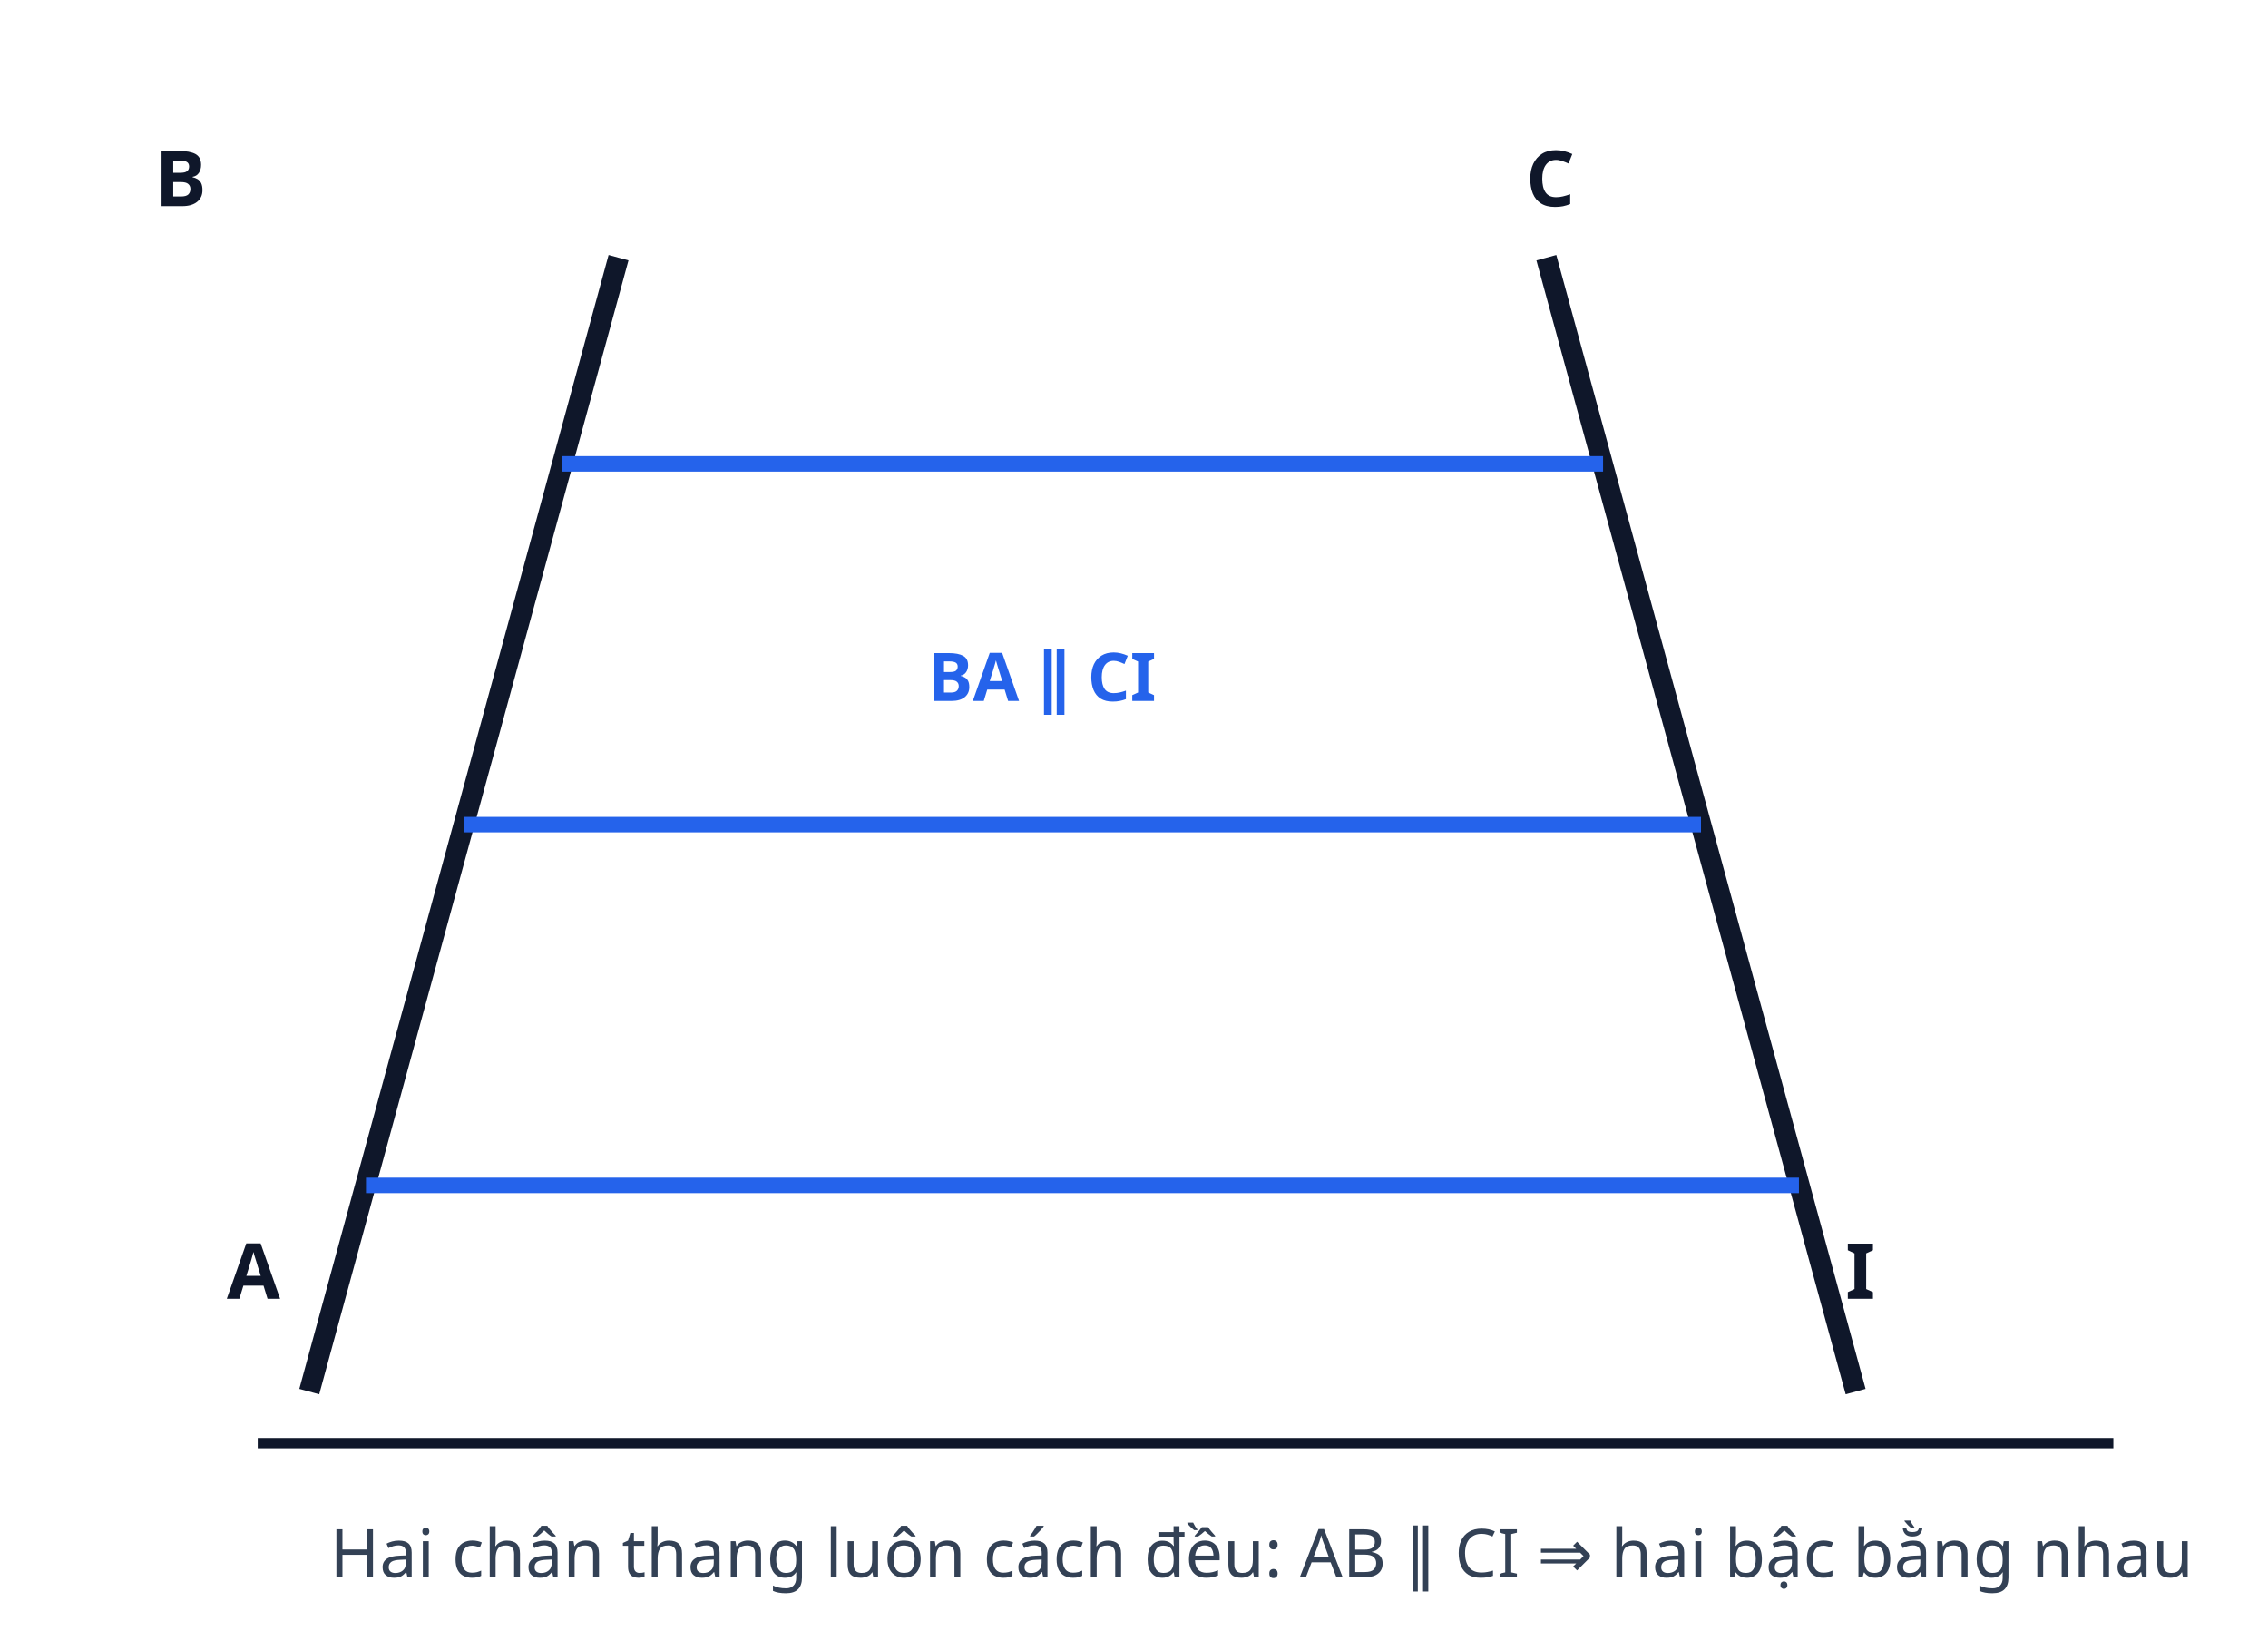
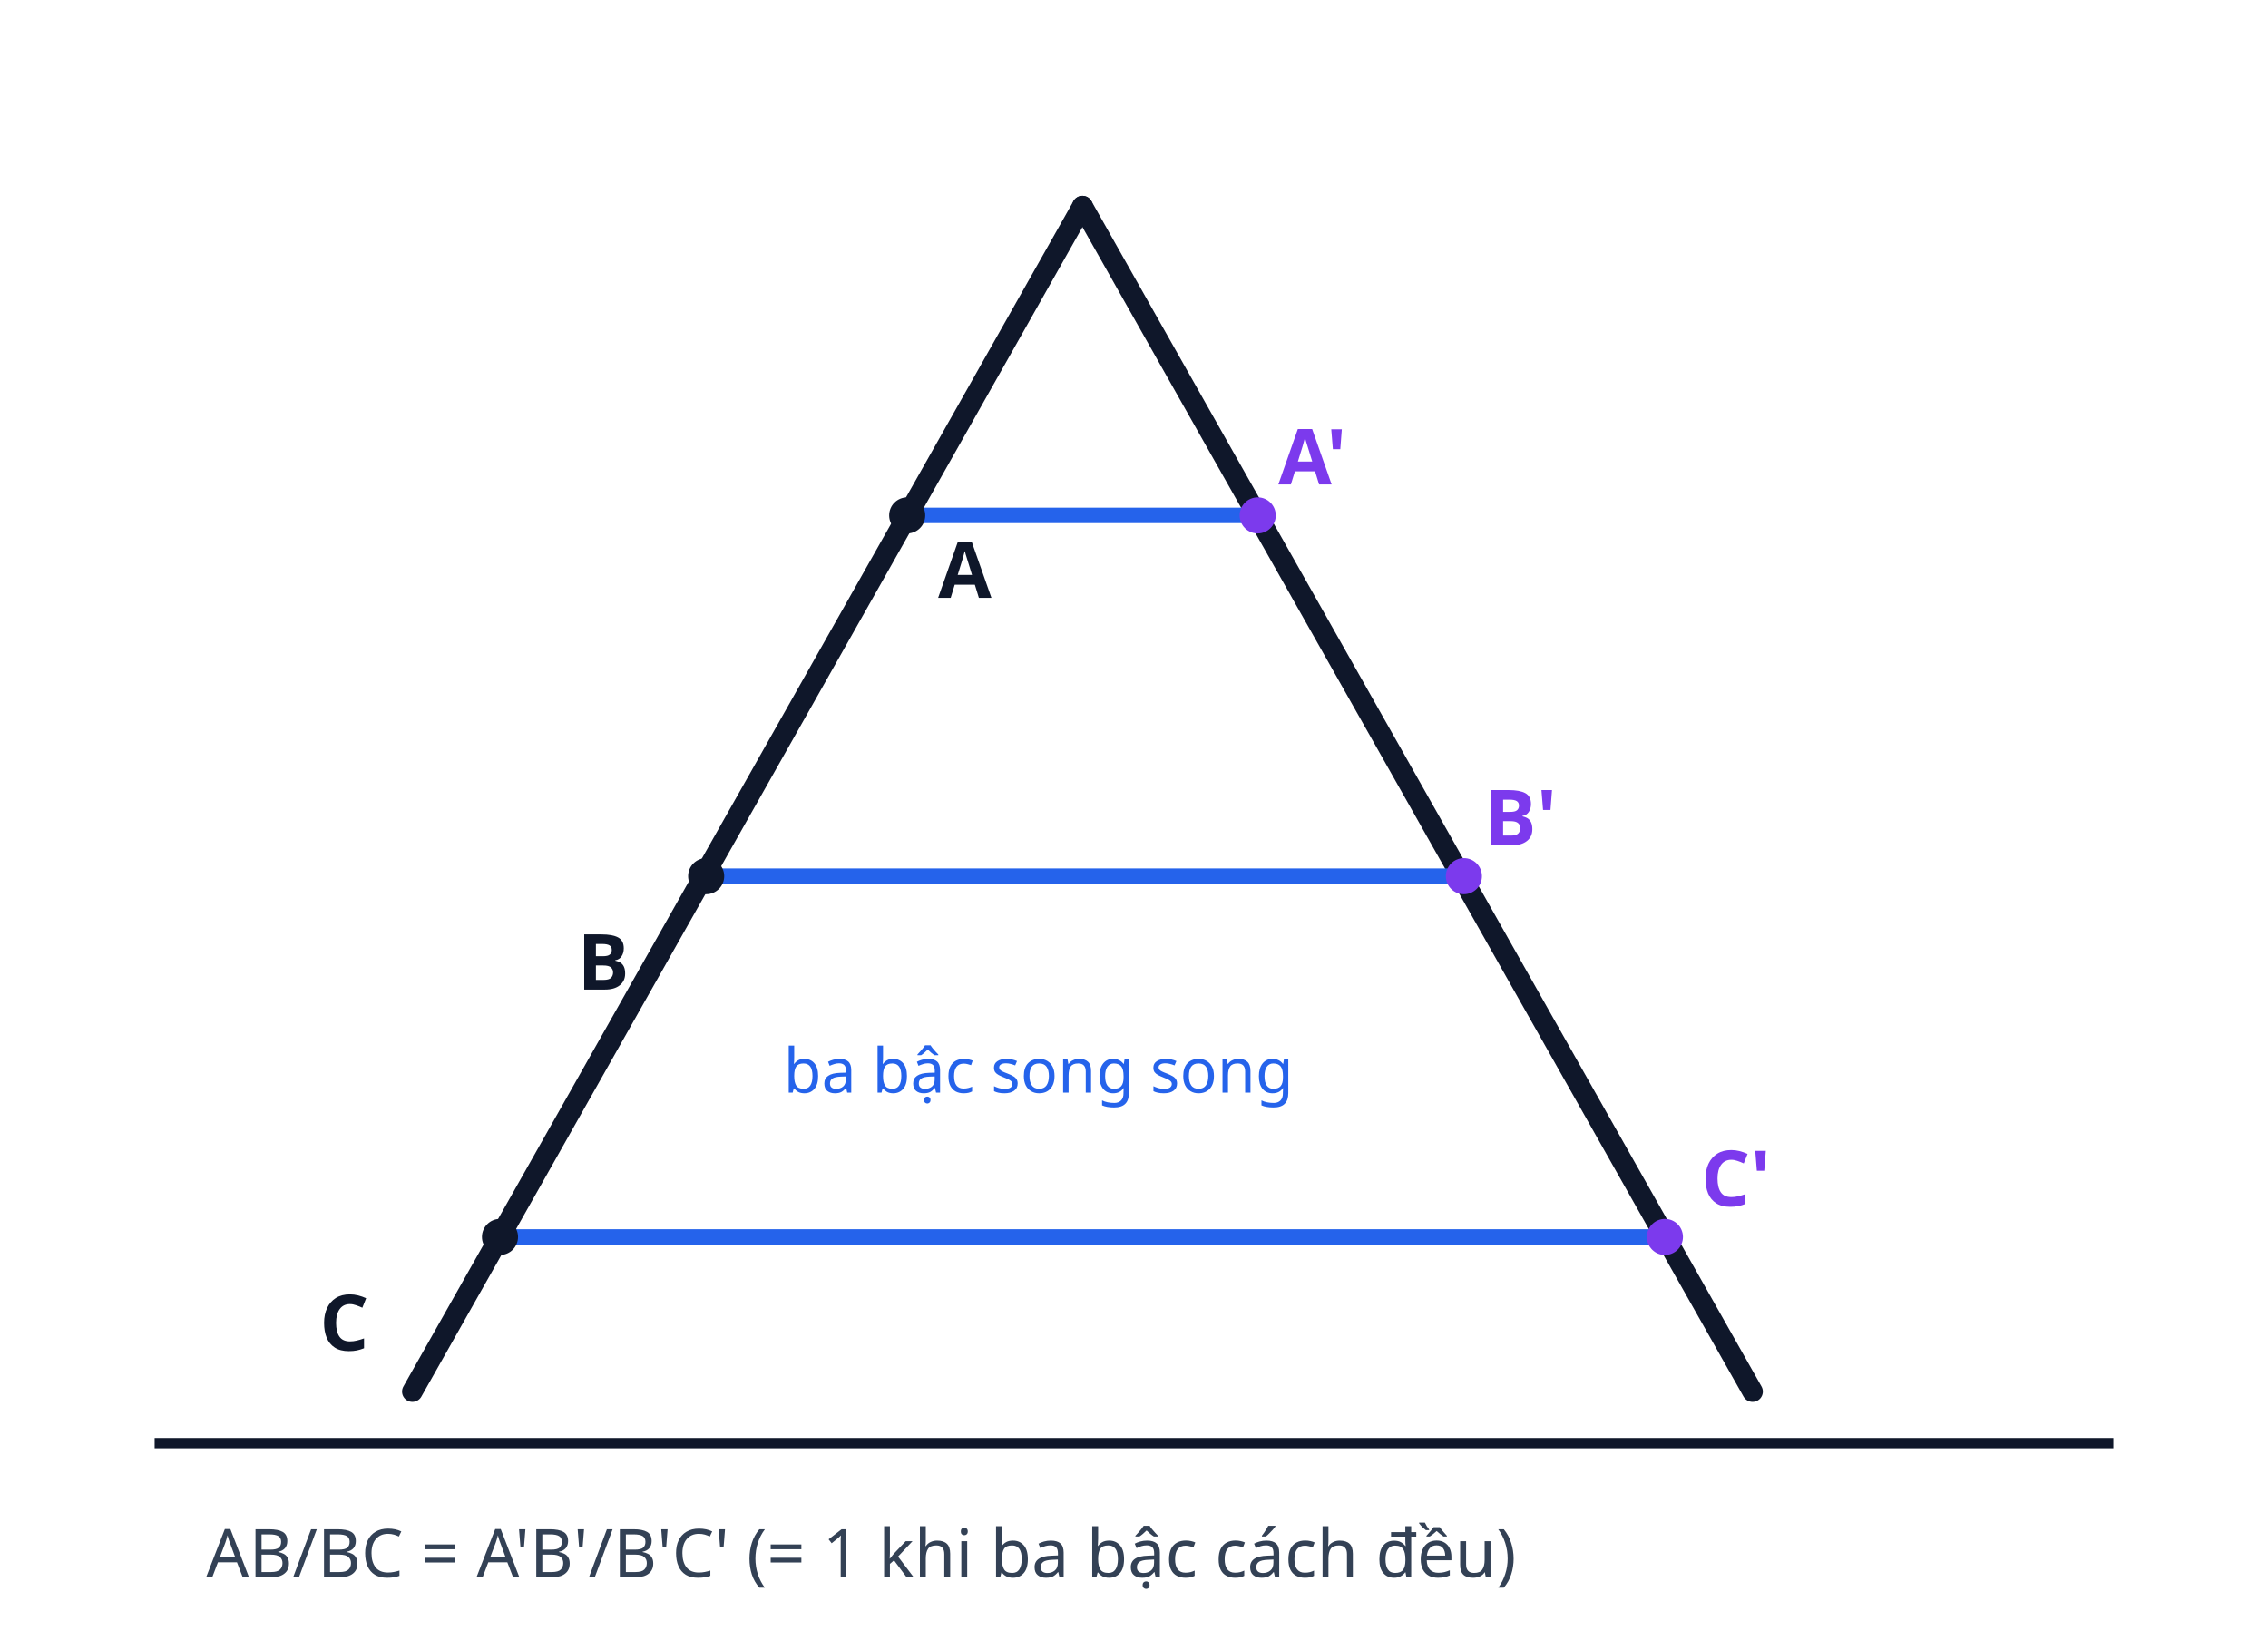
- <svg xmlns="http://www.w3.org/2000/svg" viewBox="0 0 440 320" role="img" aria-label="Thang chữ A gồm hai chân song song: BA ∥ CI – mô hình kiểm tra hai đường thẳng song song theo khoảng cách vuông góc không đổi">
-   <line x1="50" y1="280" x2="410" y2="280" stroke="#0f172a" stroke-width="2" />
-   <line x1="120" y1="50" x2="60" y2="270" stroke="#0f172a" stroke-width="4" />
-   <line x1="300" y1="50" x2="360" y2="270" stroke="#0f172a" stroke-width="4" />
-   <line x1="109" y1="90" x2="311" y2="90" stroke="#2563eb" stroke-width="3" />
-   <line x1="90" y1="160" x2="330" y2="160" stroke="#2563eb" stroke-width="3" />
-   <line x1="71" y1="230" x2="349" y2="230" stroke="#2563eb" stroke-width="3" />
-   <text x="30" y="40" font-size="15" font-weight="700" font-family="ui-sans-serif, system-ui, sans-serif" fill="#0f172a">B</text>
-   <text x="296" y="40" font-size="15" font-weight="700" font-family="ui-sans-serif, system-ui, sans-serif" fill="#0f172a">C</text>
-   <text x="44" y="252" font-size="15" font-weight="700" font-family="ui-sans-serif, system-ui, sans-serif" fill="#0f172a">A</text>
-   <text x="358" y="252" font-size="15" font-weight="700" font-family="ui-sans-serif, system-ui, sans-serif" fill="#0f172a">I</text>
-   <text x="180" y="136" font-size="13" font-weight="700" font-family="ui-sans-serif, system-ui, sans-serif" fill="#2563eb">BA ∥ CI</text>
-   <text x="64" y="306" font-size="13" font-family="ui-sans-serif, system-ui, sans-serif" fill="#334155">Hai chân thang luôn cách đều: AB ∥ CI ⇒ hai bậc bằng nhau</text>
+ <svg xmlns="http://www.w3.org/2000/svg" viewBox="0 0 440 320" role="img" aria-label="Thang chữ A: hai chân thang là hai cát tuyến cắt ba bậc ngang song song, lần lượt tại A, B, C và A', B', C'">
+   <line x1="30" y1="280" x2="410" y2="280" stroke="#0f172a" stroke-width="2" />
+   <line x1="210" y1="40" x2="80" y2="270" stroke="#0f172a" stroke-width="4" stroke-linecap="round" />
+   <line x1="210" y1="40" x2="340" y2="270" stroke="#0f172a" stroke-width="4" stroke-linecap="round" />
+   <line x1="176" y1="100" x2="244" y2="100" stroke="#2563eb" stroke-width="3" />
+   <line x1="137" y1="170" x2="284" y2="170" stroke="#2563eb" stroke-width="3" />
+   <line x1="97" y1="240" x2="323" y2="240" stroke="#2563eb" stroke-width="3" />
+   <circle cx="176" cy="100" r="3.5" fill="#0f172a" />
+   <circle cx="137" cy="170" r="3.5" fill="#0f172a" />
+   <circle cx="97" cy="240" r="3.5" fill="#0f172a" />
+   <circle cx="244" cy="100" r="3.5" fill="#7c3aed" />
+   <circle cx="284" cy="170" r="3.5" fill="#7c3aed" />
+   <circle cx="323" cy="240" r="3.5" fill="#7c3aed" />
+   <text x="182" y="116" font-size="15" font-weight="700" font-family="ui-sans-serif, system-ui, sans-serif" fill="#0f172a">A</text>
+   <text x="112" y="192" font-size="15" font-weight="700" font-family="ui-sans-serif, system-ui, sans-serif" fill="#0f172a">B</text>
+   <text x="62" y="262" font-size="15" font-weight="700" font-family="ui-sans-serif, system-ui, sans-serif" fill="#0f172a">C</text>
+   <text x="248" y="94" font-size="15" font-weight="700" font-family="ui-sans-serif, system-ui, sans-serif" fill="#7c3aed">A'</text>
+   <text x="288" y="164" font-size="15" font-weight="700" font-family="ui-sans-serif, system-ui, sans-serif" fill="#7c3aed">B'</text>
+   <text x="330" y="234" font-size="15" font-weight="700" font-family="ui-sans-serif, system-ui, sans-serif" fill="#7c3aed">C'</text>
+   <text x="152" y="212" font-size="12" font-family="ui-sans-serif, system-ui, sans-serif" fill="#2563eb">ba bậc song song</text>
+   <text x="40" y="306" font-size="13" font-family="ui-sans-serif, system-ui, sans-serif" fill="#334155">AB/BC = A'B'/B'C' (= 1 khi ba bậc cách đều)</text>
</svg>
